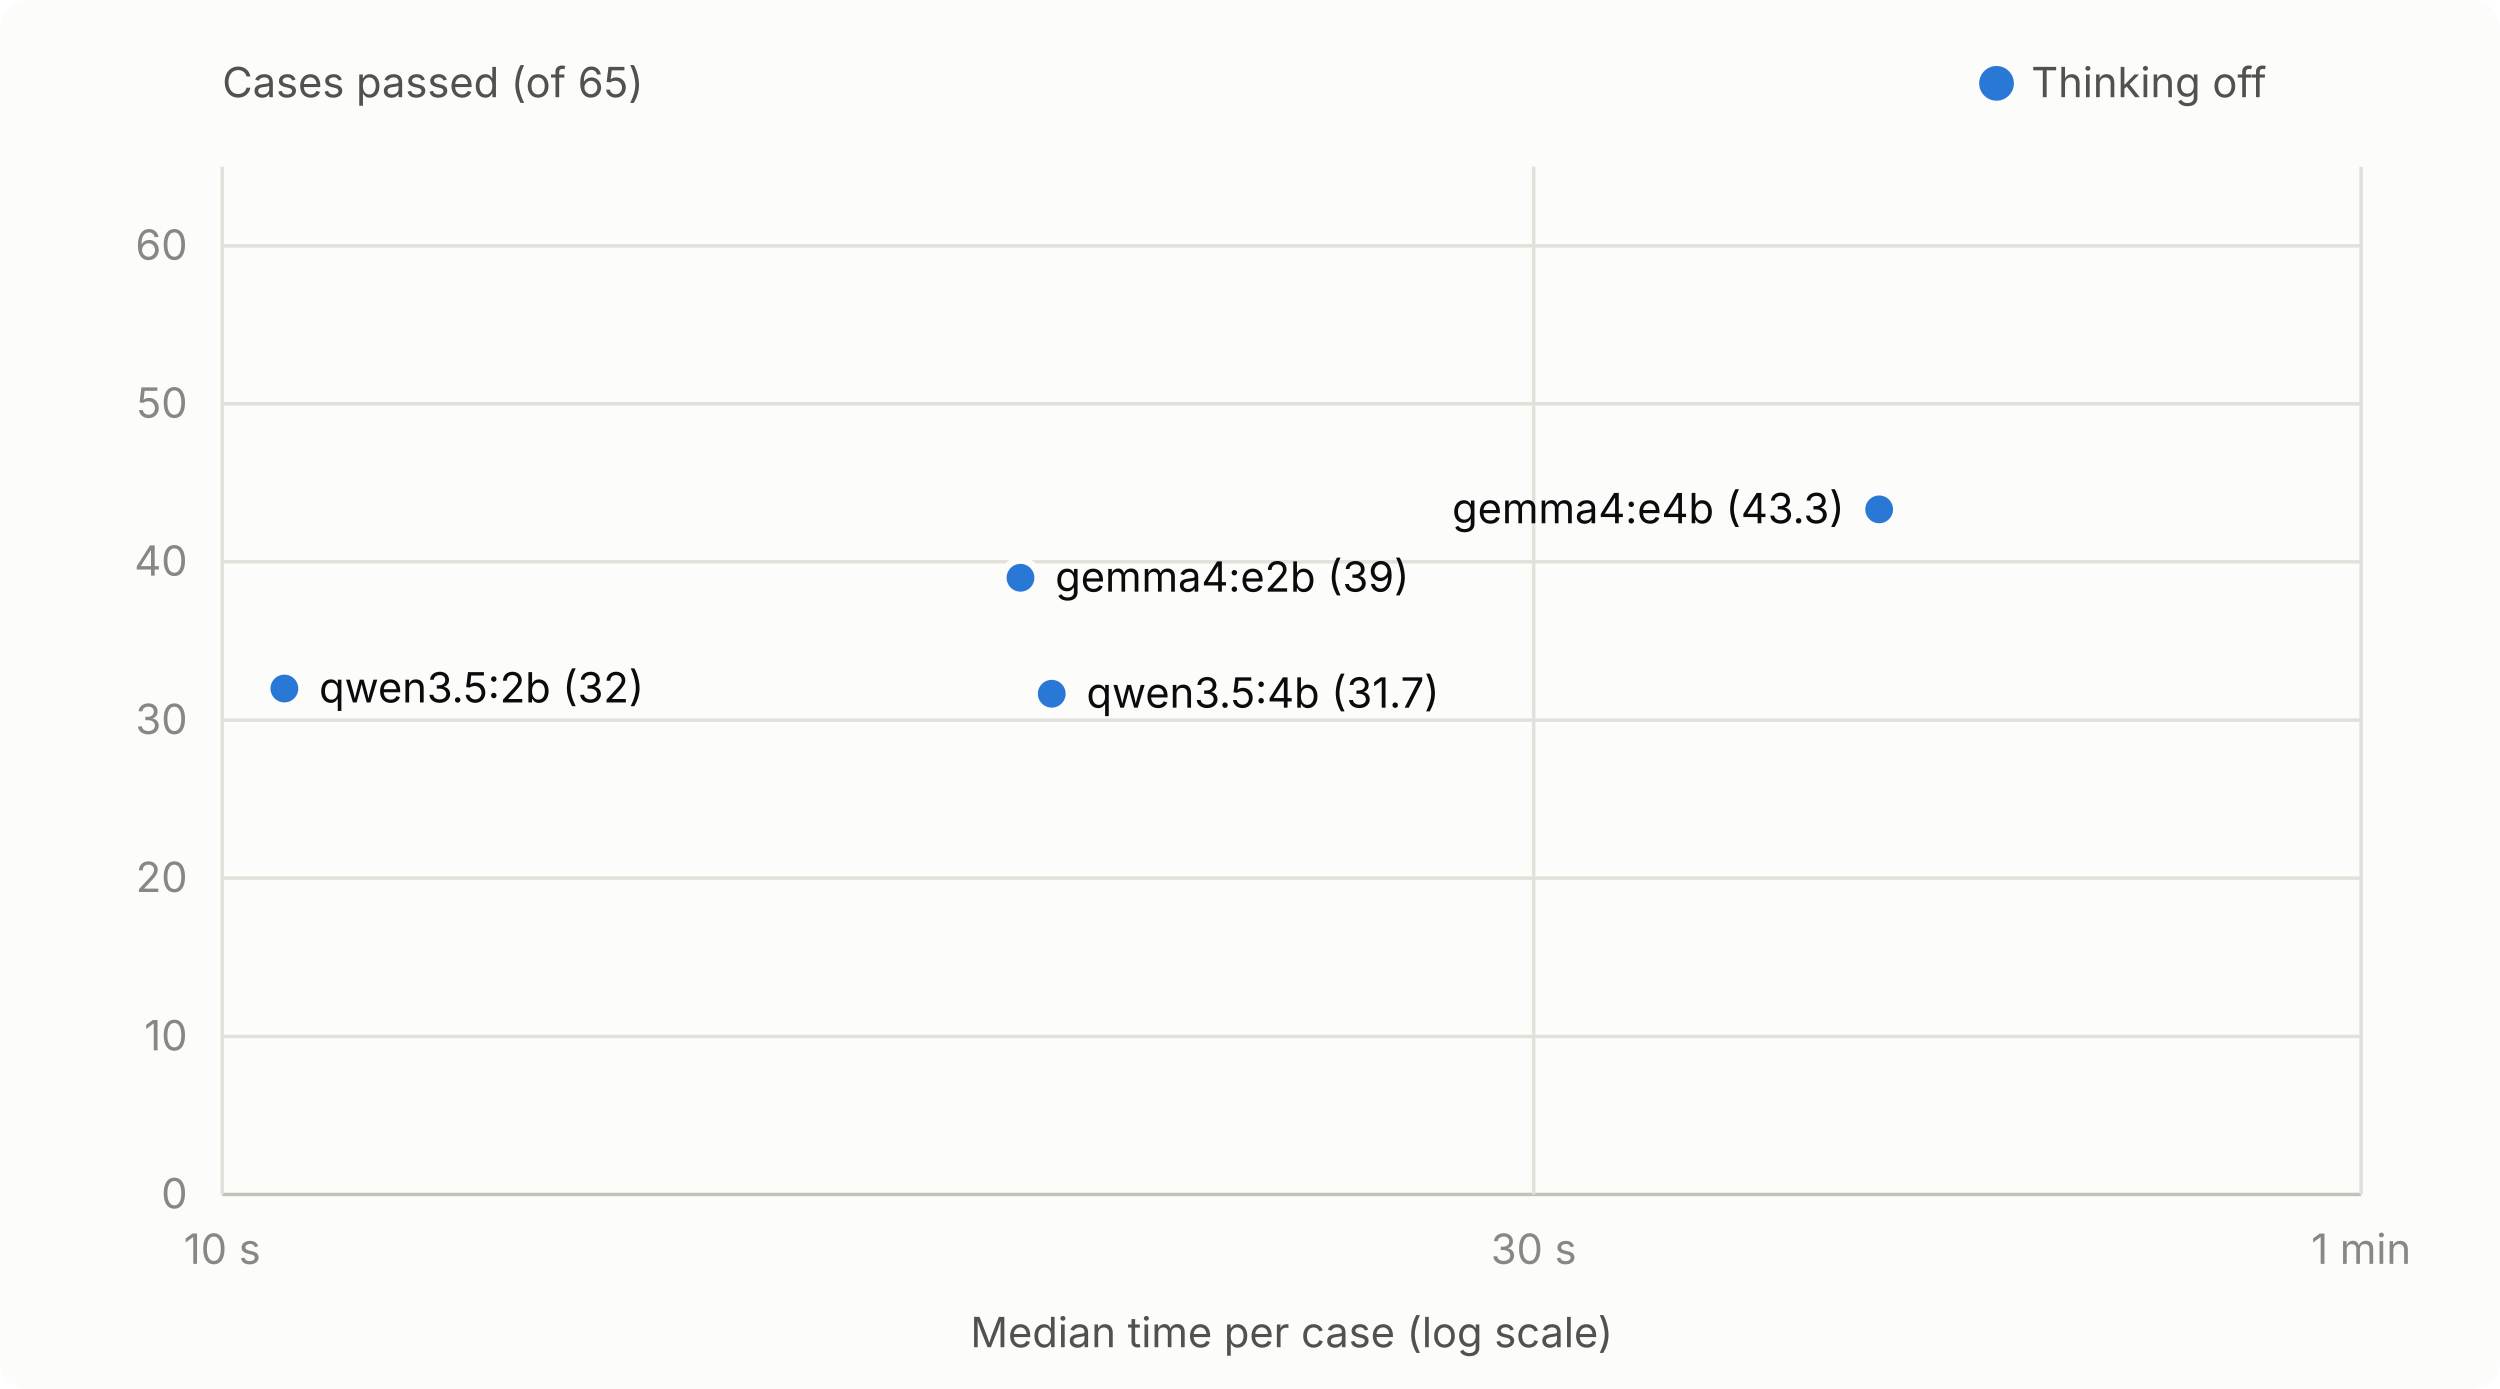
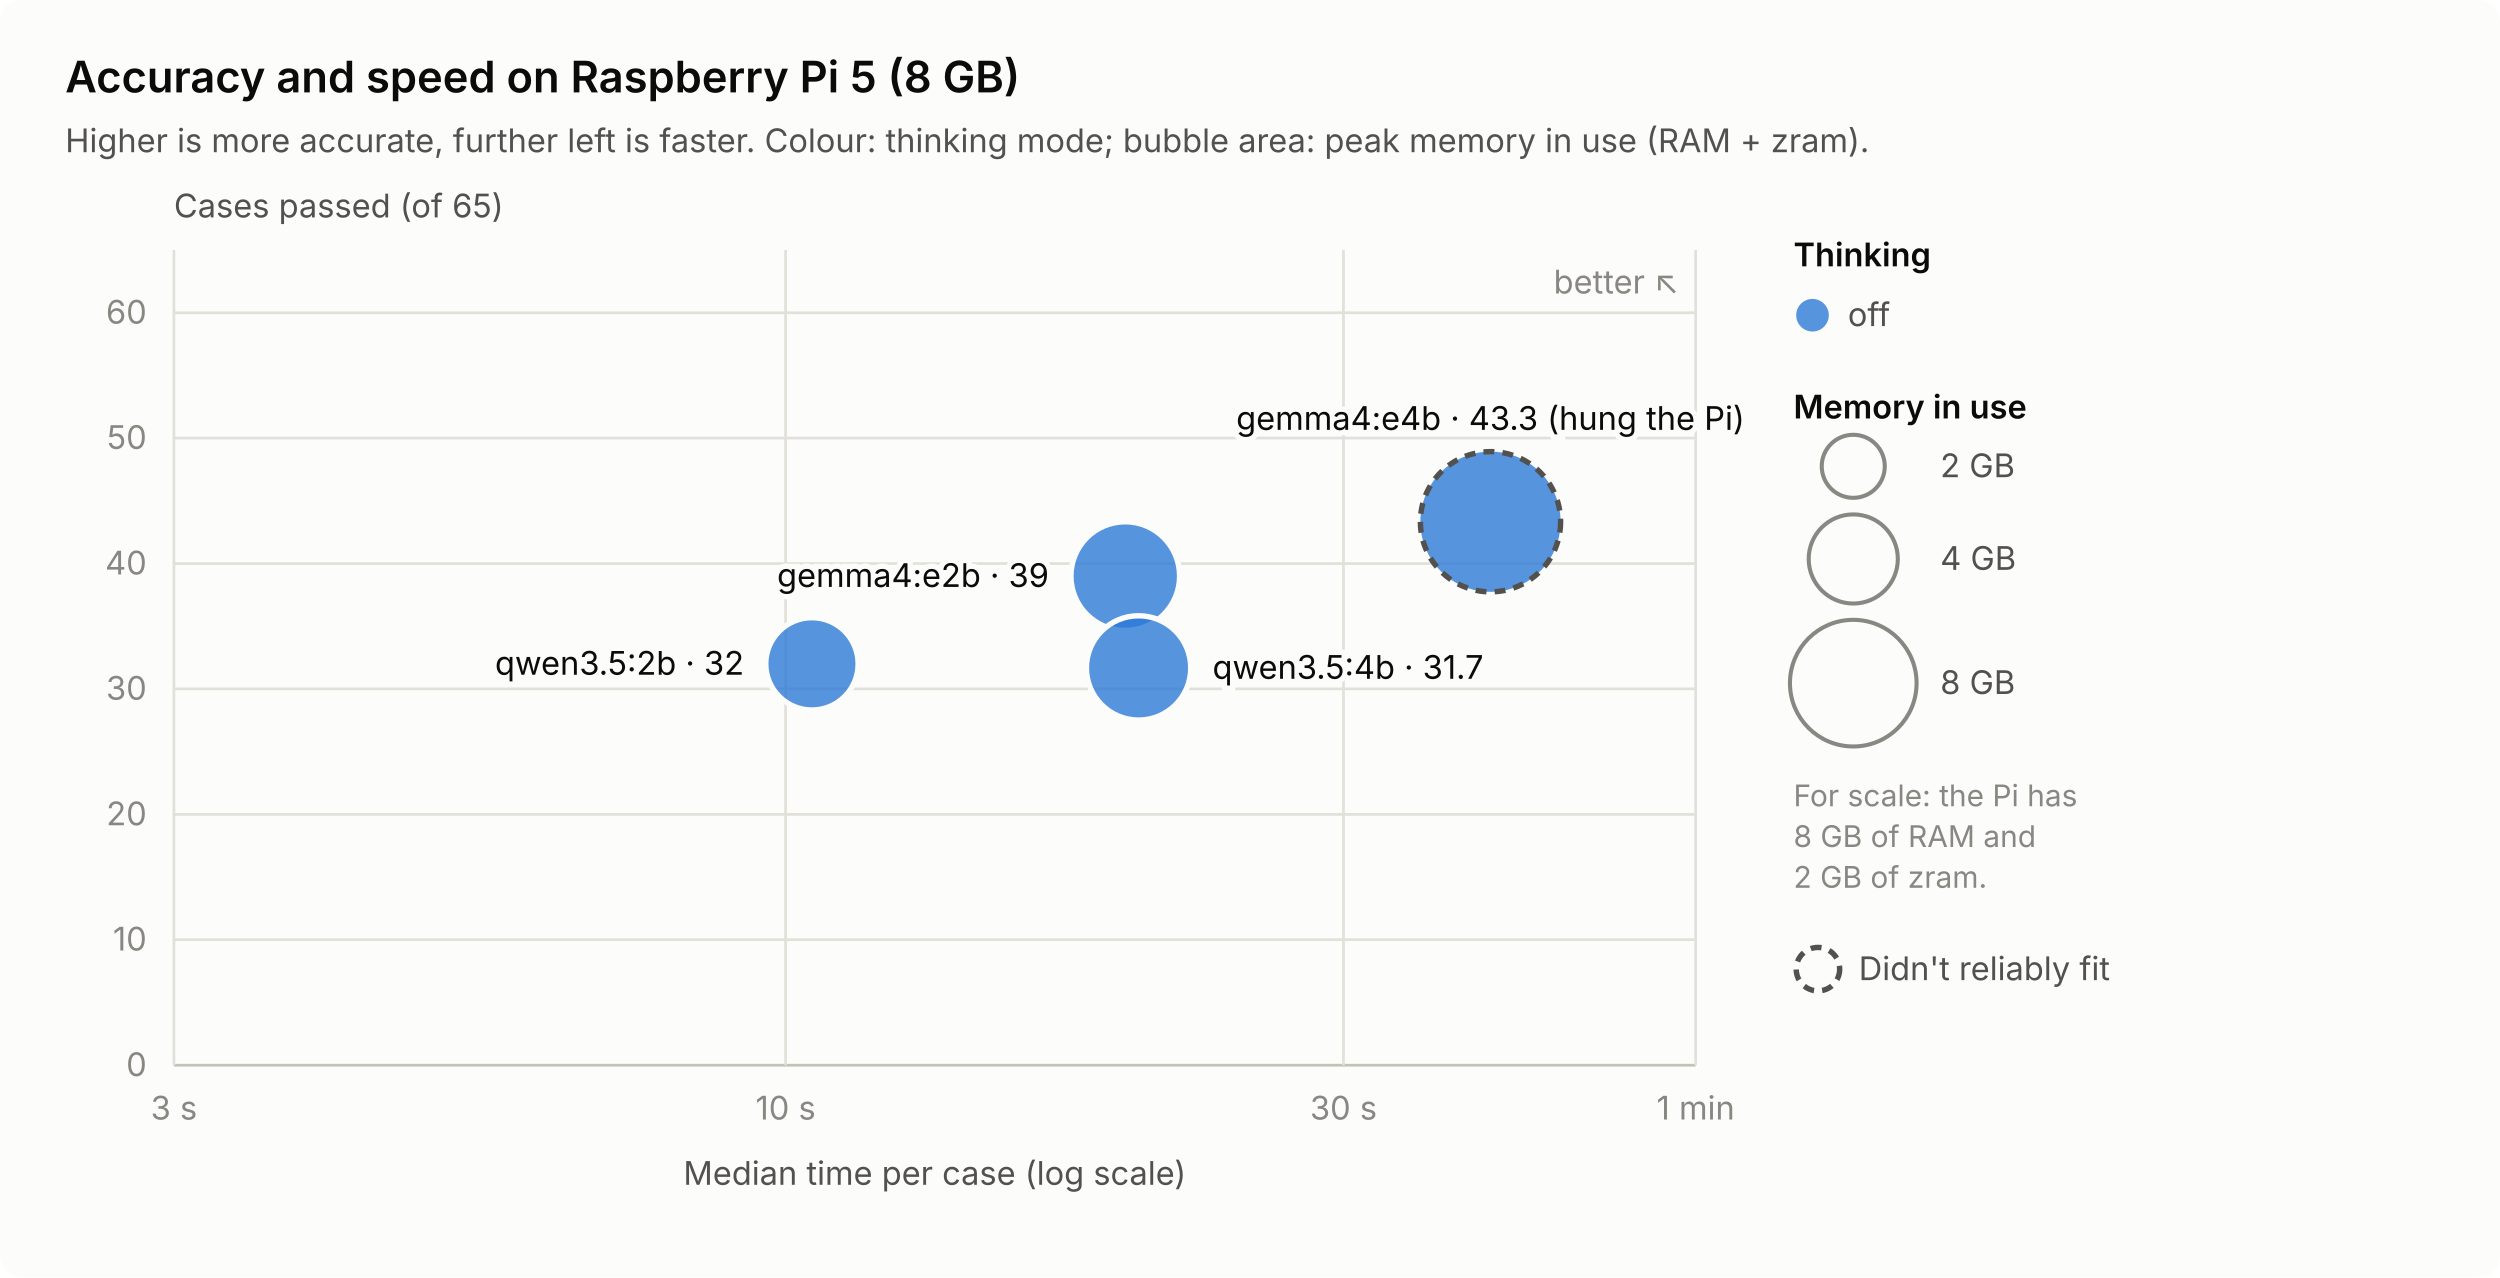
- <svg xmlns="http://www.w3.org/2000/svg" width="720" height="400" viewBox="0 0 720 400" role="img" aria-label="Score against median time per case">
-   <rect width="720" height="400" rx="8" fill="#fcfcfb" />
-   <line x1="64" x2="680" y1="344.0" y2="344.0" stroke="#c3c2b7" stroke-width="1" />
-   <text x="54" y="348.0" text-anchor="end" font-size="12" fill="#898781" font-family="system-ui, -apple-system, Segoe UI, sans-serif">0</text>
-   <line x1="64" x2="680" y1="298.5" y2="298.5" stroke="#e1e0d9" stroke-width="1" />
-   <text x="54" y="302.5" text-anchor="end" font-size="12" fill="#898781" font-family="system-ui, -apple-system, Segoe UI, sans-serif">10</text>
-   <line x1="64" x2="680" y1="252.9" y2="252.9" stroke="#e1e0d9" stroke-width="1" />
-   <text x="54" y="256.9" text-anchor="end" font-size="12" fill="#898781" font-family="system-ui, -apple-system, Segoe UI, sans-serif">20</text>
-   <line x1="64" x2="680" y1="207.4" y2="207.4" stroke="#e1e0d9" stroke-width="1" />
-   <text x="54" y="211.4" text-anchor="end" font-size="12" fill="#898781" font-family="system-ui, -apple-system, Segoe UI, sans-serif">30</text>
-   <line x1="64" x2="680" y1="161.8" y2="161.8" stroke="#e1e0d9" stroke-width="1" />
-   <text x="54" y="165.8" text-anchor="end" font-size="12" fill="#898781" font-family="system-ui, -apple-system, Segoe UI, sans-serif">40</text>
-   <line x1="64" x2="680" y1="116.3" y2="116.3" stroke="#e1e0d9" stroke-width="1" />
-   <text x="54" y="120.3" text-anchor="end" font-size="12" fill="#898781" font-family="system-ui, -apple-system, Segoe UI, sans-serif">50</text>
-   <line x1="64" x2="680" y1="70.8" y2="70.8" stroke="#e1e0d9" stroke-width="1" />
-   <text x="54" y="74.8" text-anchor="end" font-size="12" fill="#898781" font-family="system-ui, -apple-system, Segoe UI, sans-serif">60</text>
-   <line x1="64.0" x2="64.0" y1="48" y2="344" stroke="#e1e0d9" stroke-width="1" />
-   <text x="64.0" y="364" text-anchor="middle" font-size="12" fill="#898781" font-family="system-ui, -apple-system, Segoe UI, sans-serif">10 s</text>
-   <line x1="441.7" x2="441.7" y1="48" y2="344" stroke="#e1e0d9" stroke-width="1" />
-   <text x="441.7" y="364" text-anchor="middle" font-size="12" fill="#898781" font-family="system-ui, -apple-system, Segoe UI, sans-serif">30 s</text>
-   <line x1="680.0" x2="680.0" y1="48" y2="344" stroke="#e1e0d9" stroke-width="1" />
-   <text x="680.0" y="364" text-anchor="middle" font-size="12" fill="#898781" font-family="system-ui, -apple-system, Segoe UI, sans-serif">1 min</text>
-   <text x="372.0" y="388" text-anchor="middle" font-size="12" fill="#52514e" font-family="system-ui, -apple-system, Segoe UI, sans-serif">Median time per case (log scale)</text>
-   <text x="64" y="28" font-size="12" fill="#52514e" font-family="system-ui, -apple-system, Segoe UI, sans-serif">Cases passed (of 65)</text>
-   <circle cx="575" cy="24" r="5" fill="#2a78d6" />
-   <text x="585" y="28" font-size="12" fill="#52514e" font-family="system-ui, -apple-system, Segoe UI, sans-serif">Thinking off</text>
-   <circle cx="302.9" cy="199.8" r="5" fill="#2a78d6" stroke="#fcfcfb" stroke-width="2" />
-   <text x="312.9" y="203.8" font-size="12" text-anchor="start" fill="#0b0b0b" font-family="system-ui, -apple-system, Segoe UI, sans-serif">qwen3.5:4b (31.7)</text>
-   <circle cx="81.9" cy="198.3" r="5" fill="#2a78d6" stroke="#fcfcfb" stroke-width="2" />
-   <text x="91.9" y="202.3" font-size="12" text-anchor="start" fill="#0b0b0b" font-family="system-ui, -apple-system, Segoe UI, sans-serif">qwen3.5:2b (32)</text>
-   <circle cx="293.9" cy="166.4" r="5" fill="#2a78d6" stroke="#fcfcfb" stroke-width="2" />
-   <text x="303.9" y="170.4" font-size="12" text-anchor="start" fill="#0b0b0b" font-family="system-ui, -apple-system, Segoe UI, sans-serif">gemma4:e2b (39)</text>
-   <circle cx="541.2" cy="146.7" r="5" fill="#2a78d6" stroke="#fcfcfb" stroke-width="2" />
-   <text x="531.2" y="150.7" font-size="12" text-anchor="end" fill="#0b0b0b" font-family="system-ui, -apple-system, Segoe UI, sans-serif">gemma4:e4b (43.3)</text>
+ <svg xmlns="http://www.w3.org/2000/svg" width="920" height="470" viewBox="0 0 920 470" role="img" aria-label="Accuracy and speed on Raspberry Pi 5 (8 GB)">
+   <rect width="920" height="470" rx="8" fill="#fcfcfb" />
+   <text x="24.0" y="34.0" font-size="16" font-weight="600" text-anchor="start" fill="#0b0b0b" font-family="system-ui, -apple-system, Segoe UI, sans-serif">Accuracy and speed on Raspberry Pi 5 (8 GB)</text>
+   <text x="24.0" y="56.0" font-size="12" font-weight="normal" text-anchor="start" fill="#52514e" font-family="system-ui, -apple-system, Segoe UI, sans-serif">Higher is more accurate, further left is faster. Colour: thinking mode; bubble area: peak memory in use (RAM + zram).</text>
+   <line x1="64" x2="624" y1="392.0" y2="392.0" stroke="#c3c2b7" stroke-width="1" />
+   <text x="54.0" y="396.0" font-size="12" font-weight="normal" text-anchor="end" fill="#898781" font-family="system-ui, -apple-system, Segoe UI, sans-serif">0</text>
+   <line x1="64" x2="624" y1="345.8" y2="345.8" stroke="#e1e0d9" stroke-width="1" />
+   <text x="54.0" y="349.8" font-size="12" font-weight="normal" text-anchor="end" fill="#898781" font-family="system-ui, -apple-system, Segoe UI, sans-serif">10</text>
+   <line x1="64" x2="624" y1="299.7" y2="299.7" stroke="#e1e0d9" stroke-width="1" />
+   <text x="54.0" y="303.7" font-size="12" font-weight="normal" text-anchor="end" fill="#898781" font-family="system-ui, -apple-system, Segoe UI, sans-serif">20</text>
+   <line x1="64" x2="624" y1="253.5" y2="253.5" stroke="#e1e0d9" stroke-width="1" />
+   <text x="54.0" y="257.5" font-size="12" font-weight="normal" text-anchor="end" fill="#898781" font-family="system-ui, -apple-system, Segoe UI, sans-serif">30</text>
+   <line x1="64" x2="624" y1="207.4" y2="207.4" stroke="#e1e0d9" stroke-width="1" />
+   <text x="54.0" y="211.4" font-size="12" font-weight="normal" text-anchor="end" fill="#898781" font-family="system-ui, -apple-system, Segoe UI, sans-serif">40</text>
+   <line x1="64" x2="624" y1="161.2" y2="161.2" stroke="#e1e0d9" stroke-width="1" />
+   <text x="54.0" y="165.2" font-size="12" font-weight="normal" text-anchor="end" fill="#898781" font-family="system-ui, -apple-system, Segoe UI, sans-serif">50</text>
+   <line x1="64" x2="624" y1="115.1" y2="115.1" stroke="#e1e0d9" stroke-width="1" />
+   <text x="54.0" y="119.1" font-size="12" font-weight="normal" text-anchor="end" fill="#898781" font-family="system-ui, -apple-system, Segoe UI, sans-serif">60</text>
+   <line x1="64.0" x2="64.0" y1="92" y2="392" stroke="#e1e0d9" stroke-width="1" />
+   <text x="64.0" y="412.0" font-size="12" font-weight="normal" text-anchor="middle" fill="#898781" font-family="system-ui, -apple-system, Segoe UI, sans-serif">3 s</text>
+   <line x1="289.1" x2="289.1" y1="92" y2="392" stroke="#e1e0d9" stroke-width="1" />
+   <text x="289.1" y="412.0" font-size="12" font-weight="normal" text-anchor="middle" fill="#898781" font-family="system-ui, -apple-system, Segoe UI, sans-serif">10 s</text>
+   <line x1="494.4" x2="494.4" y1="92" y2="392" stroke="#e1e0d9" stroke-width="1" />
+   <text x="494.4" y="412.0" font-size="12" font-weight="normal" text-anchor="middle" fill="#898781" font-family="system-ui, -apple-system, Segoe UI, sans-serif">30 s</text>
+   <line x1="624.0" x2="624.0" y1="92" y2="392" stroke="#e1e0d9" stroke-width="1" />
+   <text x="624.0" y="412.0" font-size="12" font-weight="normal" text-anchor="middle" fill="#898781" font-family="system-ui, -apple-system, Segoe UI, sans-serif">1 min</text>
+   <text x="344.0" y="436.0" font-size="12" font-weight="normal" text-anchor="middle" fill="#52514e" font-family="system-ui, -apple-system, Segoe UI, sans-serif">Median time per case (log scale)</text>
+   <text x="64.0" y="80.0" font-size="12" font-weight="normal" text-anchor="start" fill="#52514e" font-family="system-ui, -apple-system, Segoe UI, sans-serif">Cases passed (of 65)</text>
+   <text x="618.0" y="108.0" font-size="12" font-weight="normal" text-anchor="end" fill="#898781" font-family="system-ui, -apple-system, Segoe UI, sans-serif">better ↖</text>
+   <circle cx="548.5" cy="192.0" r="25.8" fill="#2a78d6" fill-opacity="0.78" stroke="#52514e" stroke-width="2" stroke-dasharray="4 3" />
+   <circle cx="414.1" cy="212.0" r="20.0" fill="#2a78d6" fill-opacity="0.78" stroke="#fcfcfb" stroke-width="2" />
+   <circle cx="419.0" cy="245.8" r="19.2" fill="#2a78d6" fill-opacity="0.78" stroke="#fcfcfb" stroke-width="2" />
+   <circle cx="298.8" cy="244.3" r="17.0" fill="#2a78d6" fill-opacity="0.78" stroke="#fcfcfb" stroke-width="2" />
+   <text x="548.5" y="158.2" font-size="12" font-weight="normal" text-anchor="middle" fill="#0b0b0b" stroke="#fcfcfb" stroke-width="4" paint-order="stroke" font-family="system-ui, -apple-system, Segoe UI, sans-serif">gemma4:e4b · 43.3 (hung the Pi)</text>
+   <text x="386.0" y="216.0" font-size="12" font-weight="normal" text-anchor="end" fill="#0b0b0b" stroke="#fcfcfb" stroke-width="4" paint-order="stroke" font-family="system-ui, -apple-system, Segoe UI, sans-serif">gemma4:e2b · 39</text>
+   <text x="273.8" y="248.3" font-size="12" font-weight="normal" text-anchor="end" fill="#0b0b0b" stroke="#fcfcfb" stroke-width="4" paint-order="stroke" font-family="system-ui, -apple-system, Segoe UI, sans-serif">qwen3.5:2b · 32</text>
+   <text x="446.2" y="249.8" font-size="12" font-weight="normal" text-anchor="start" fill="#0b0b0b" stroke="#fcfcfb" stroke-width="4" paint-order="stroke" font-family="system-ui, -apple-system, Segoe UI, sans-serif">qwen3.5:4b · 31.7</text>
+   <text x="660.0" y="98.0" font-size="12" font-weight="600" text-anchor="start" fill="#0b0b0b" font-family="system-ui, -apple-system, Segoe UI, sans-serif">Thinking</text>
+   <circle cx="667" cy="116" r="6" fill="#2a78d6" fill-opacity="0.78" />
+   <text x="680.0" y="120.0" font-size="12" font-weight="normal" text-anchor="start" fill="#52514e" font-family="system-ui, -apple-system, Segoe UI, sans-serif">off</text>
+   <text x="660.0" y="154.0" font-size="12" font-weight="600" text-anchor="start" fill="#0b0b0b" font-family="system-ui, -apple-system, Segoe UI, sans-serif">Memory in use</text>
+   <circle cx="682" cy="171.6" r="11.6" fill="none" stroke="#898781" stroke-width="1.5" />
+   <text x="714.0" y="175.6" font-size="12" font-weight="normal" text-anchor="start" fill="#52514e" font-family="system-ui, -apple-system, Segoe UI, sans-serif">2 GB</text>
+   <circle cx="682" cy="205.7" r="16.4" fill="none" stroke="#898781" stroke-width="1.5" />
+   <text x="714.0" y="209.7" font-size="12" font-weight="normal" text-anchor="start" fill="#52514e" font-family="system-ui, -apple-system, Segoe UI, sans-serif">4 GB</text>
+   <circle cx="682" cy="251.4" r="23.3" fill="none" stroke="#898781" stroke-width="1.5" />
+   <text x="714.0" y="255.4" font-size="12" font-weight="normal" text-anchor="start" fill="#52514e" font-family="system-ui, -apple-system, Segoe UI, sans-serif">8 GB</text>
+   <text x="660.0" y="296.7" font-size="11" font-weight="normal" text-anchor="start" fill="#898781" font-family="system-ui, -apple-system, Segoe UI, sans-serif">For scale: the Pi has</text>
+   <text x="660.0" y="311.7" font-size="11" font-weight="normal" text-anchor="start" fill="#898781" font-family="system-ui, -apple-system, Segoe UI, sans-serif">8 GB of RAM and</text>
+   <text x="660.0" y="326.7" font-size="11" font-weight="normal" text-anchor="start" fill="#898781" font-family="system-ui, -apple-system, Segoe UI, sans-serif">2 GB of zram.</text>
+   <circle cx="669" cy="356.653" r="8" fill="none" stroke="#52514e" stroke-width="2" stroke-dasharray="4 3" />
+   <text x="684.0" y="360.7" font-size="12" font-weight="normal" text-anchor="start" fill="#52514e" font-family="system-ui, -apple-system, Segoe UI, sans-serif">Didn't reliably fit</text>
</svg>
